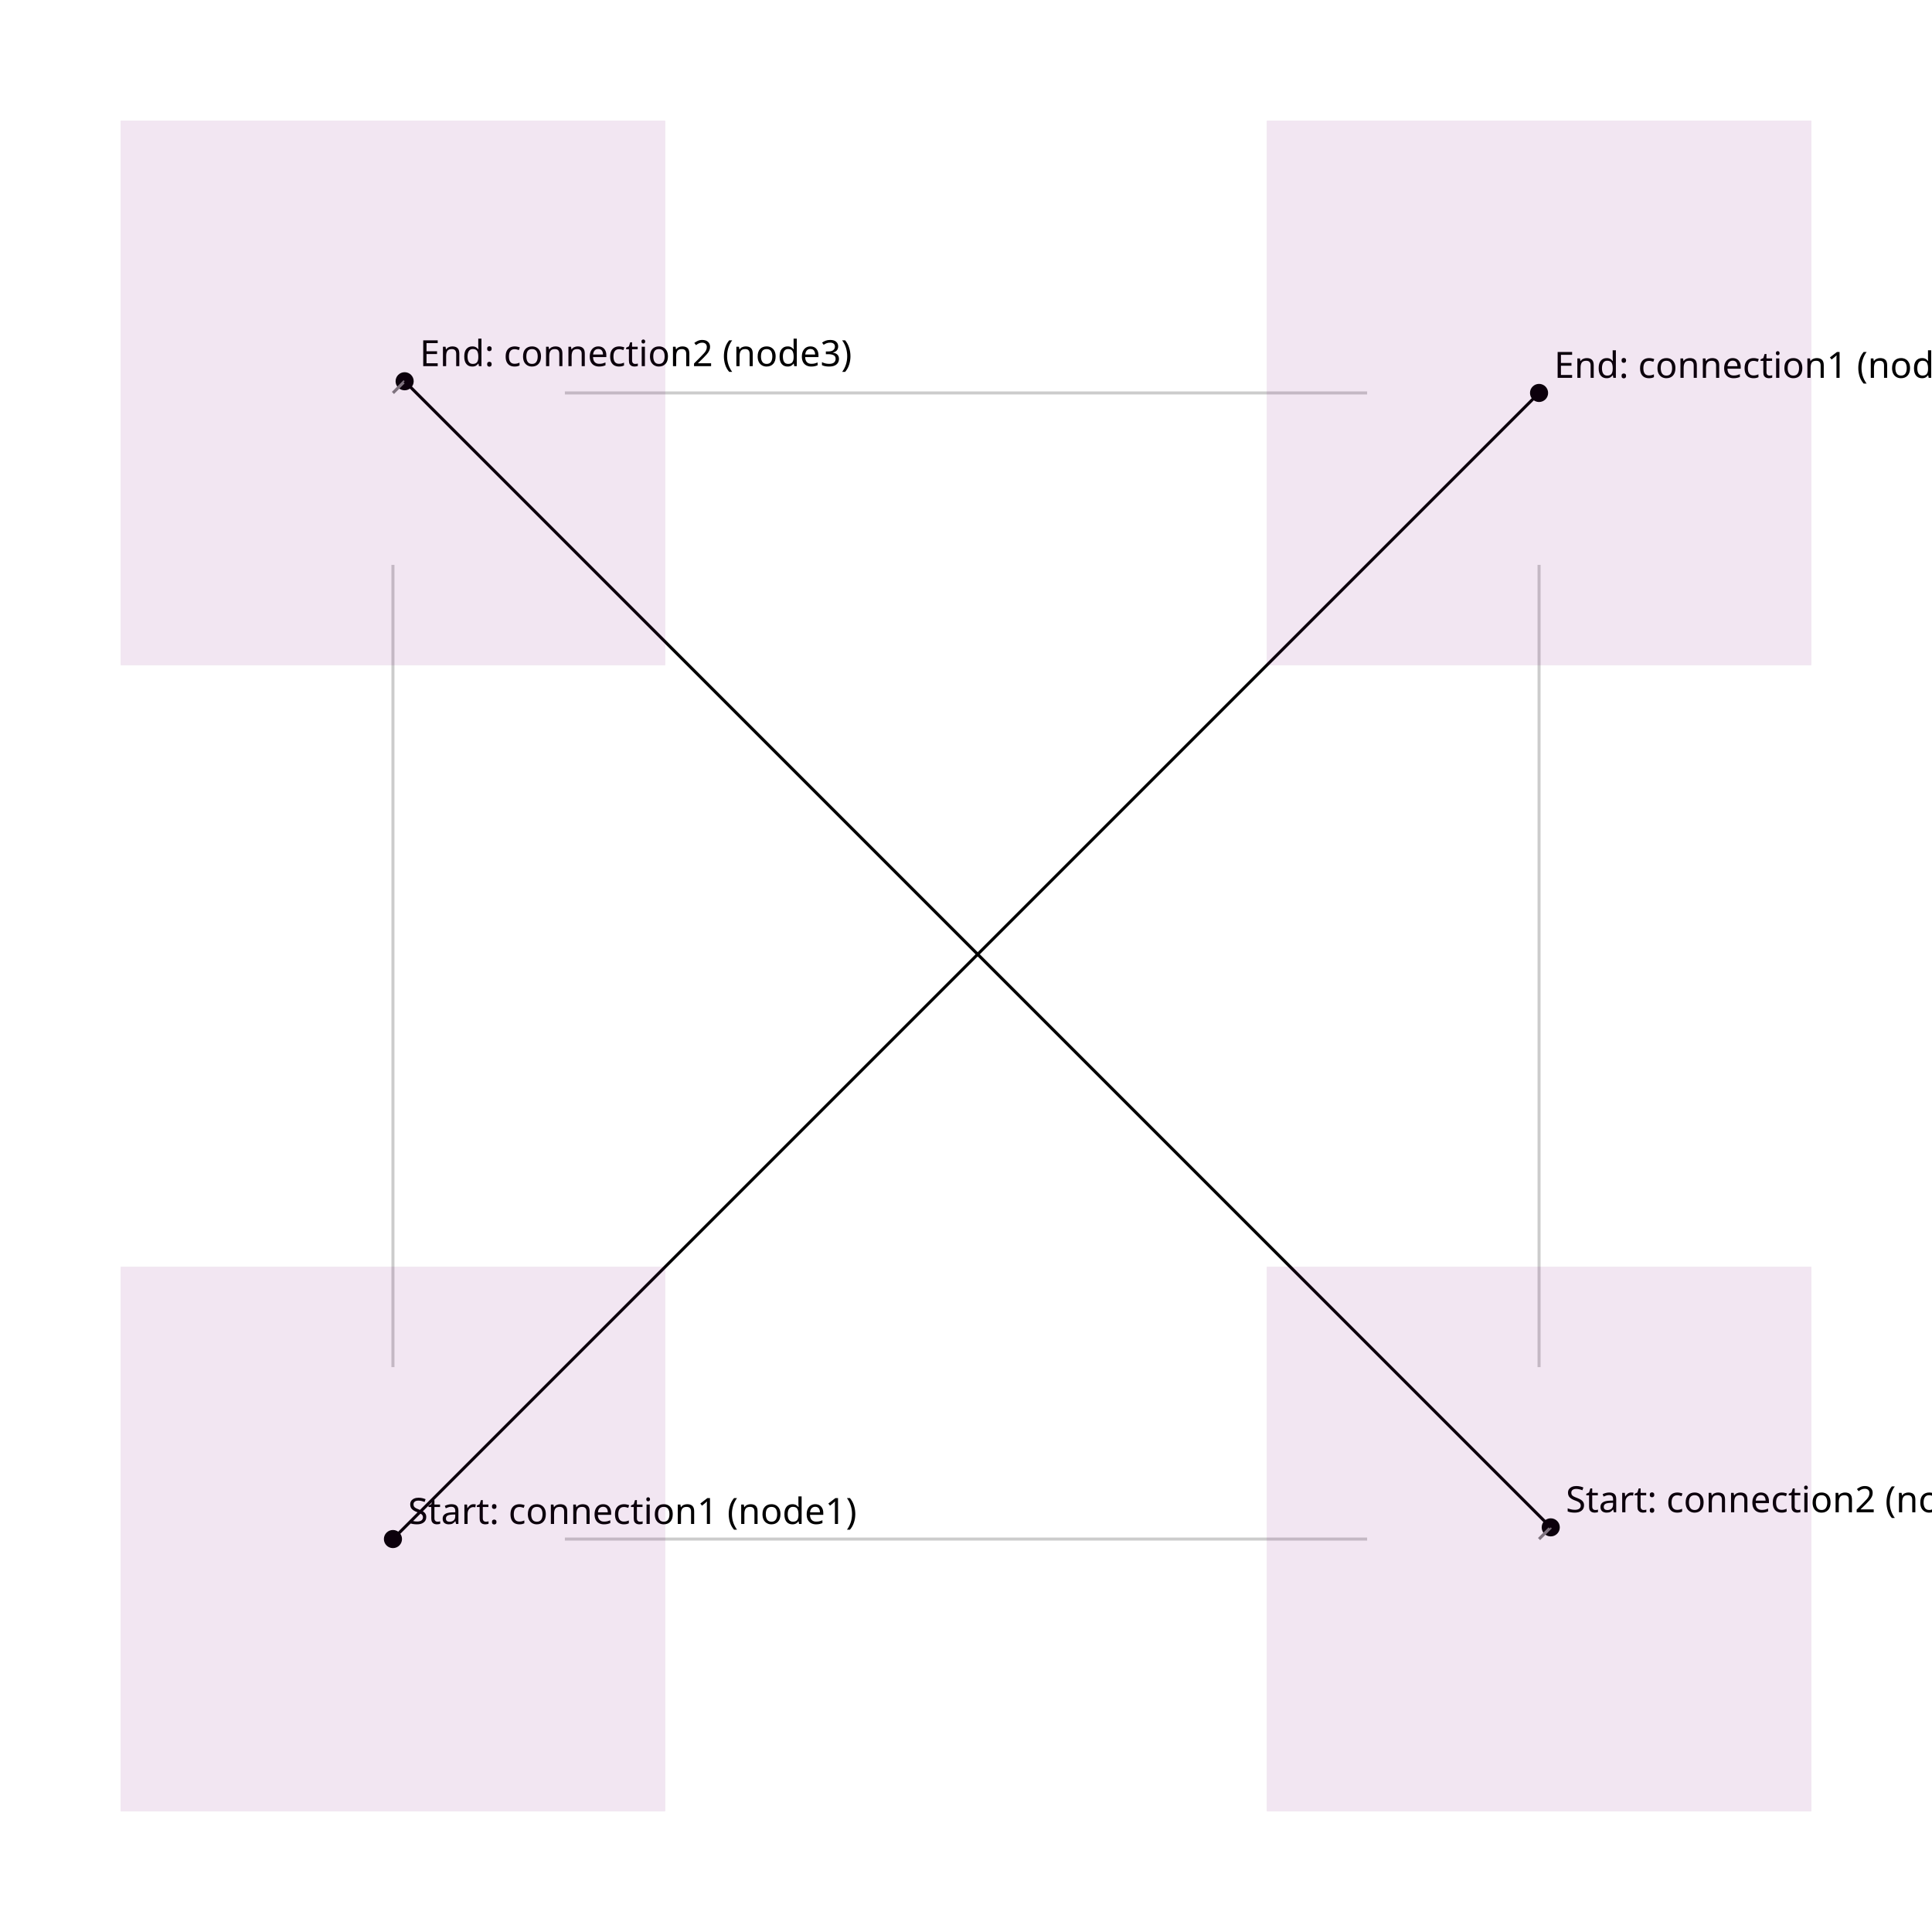
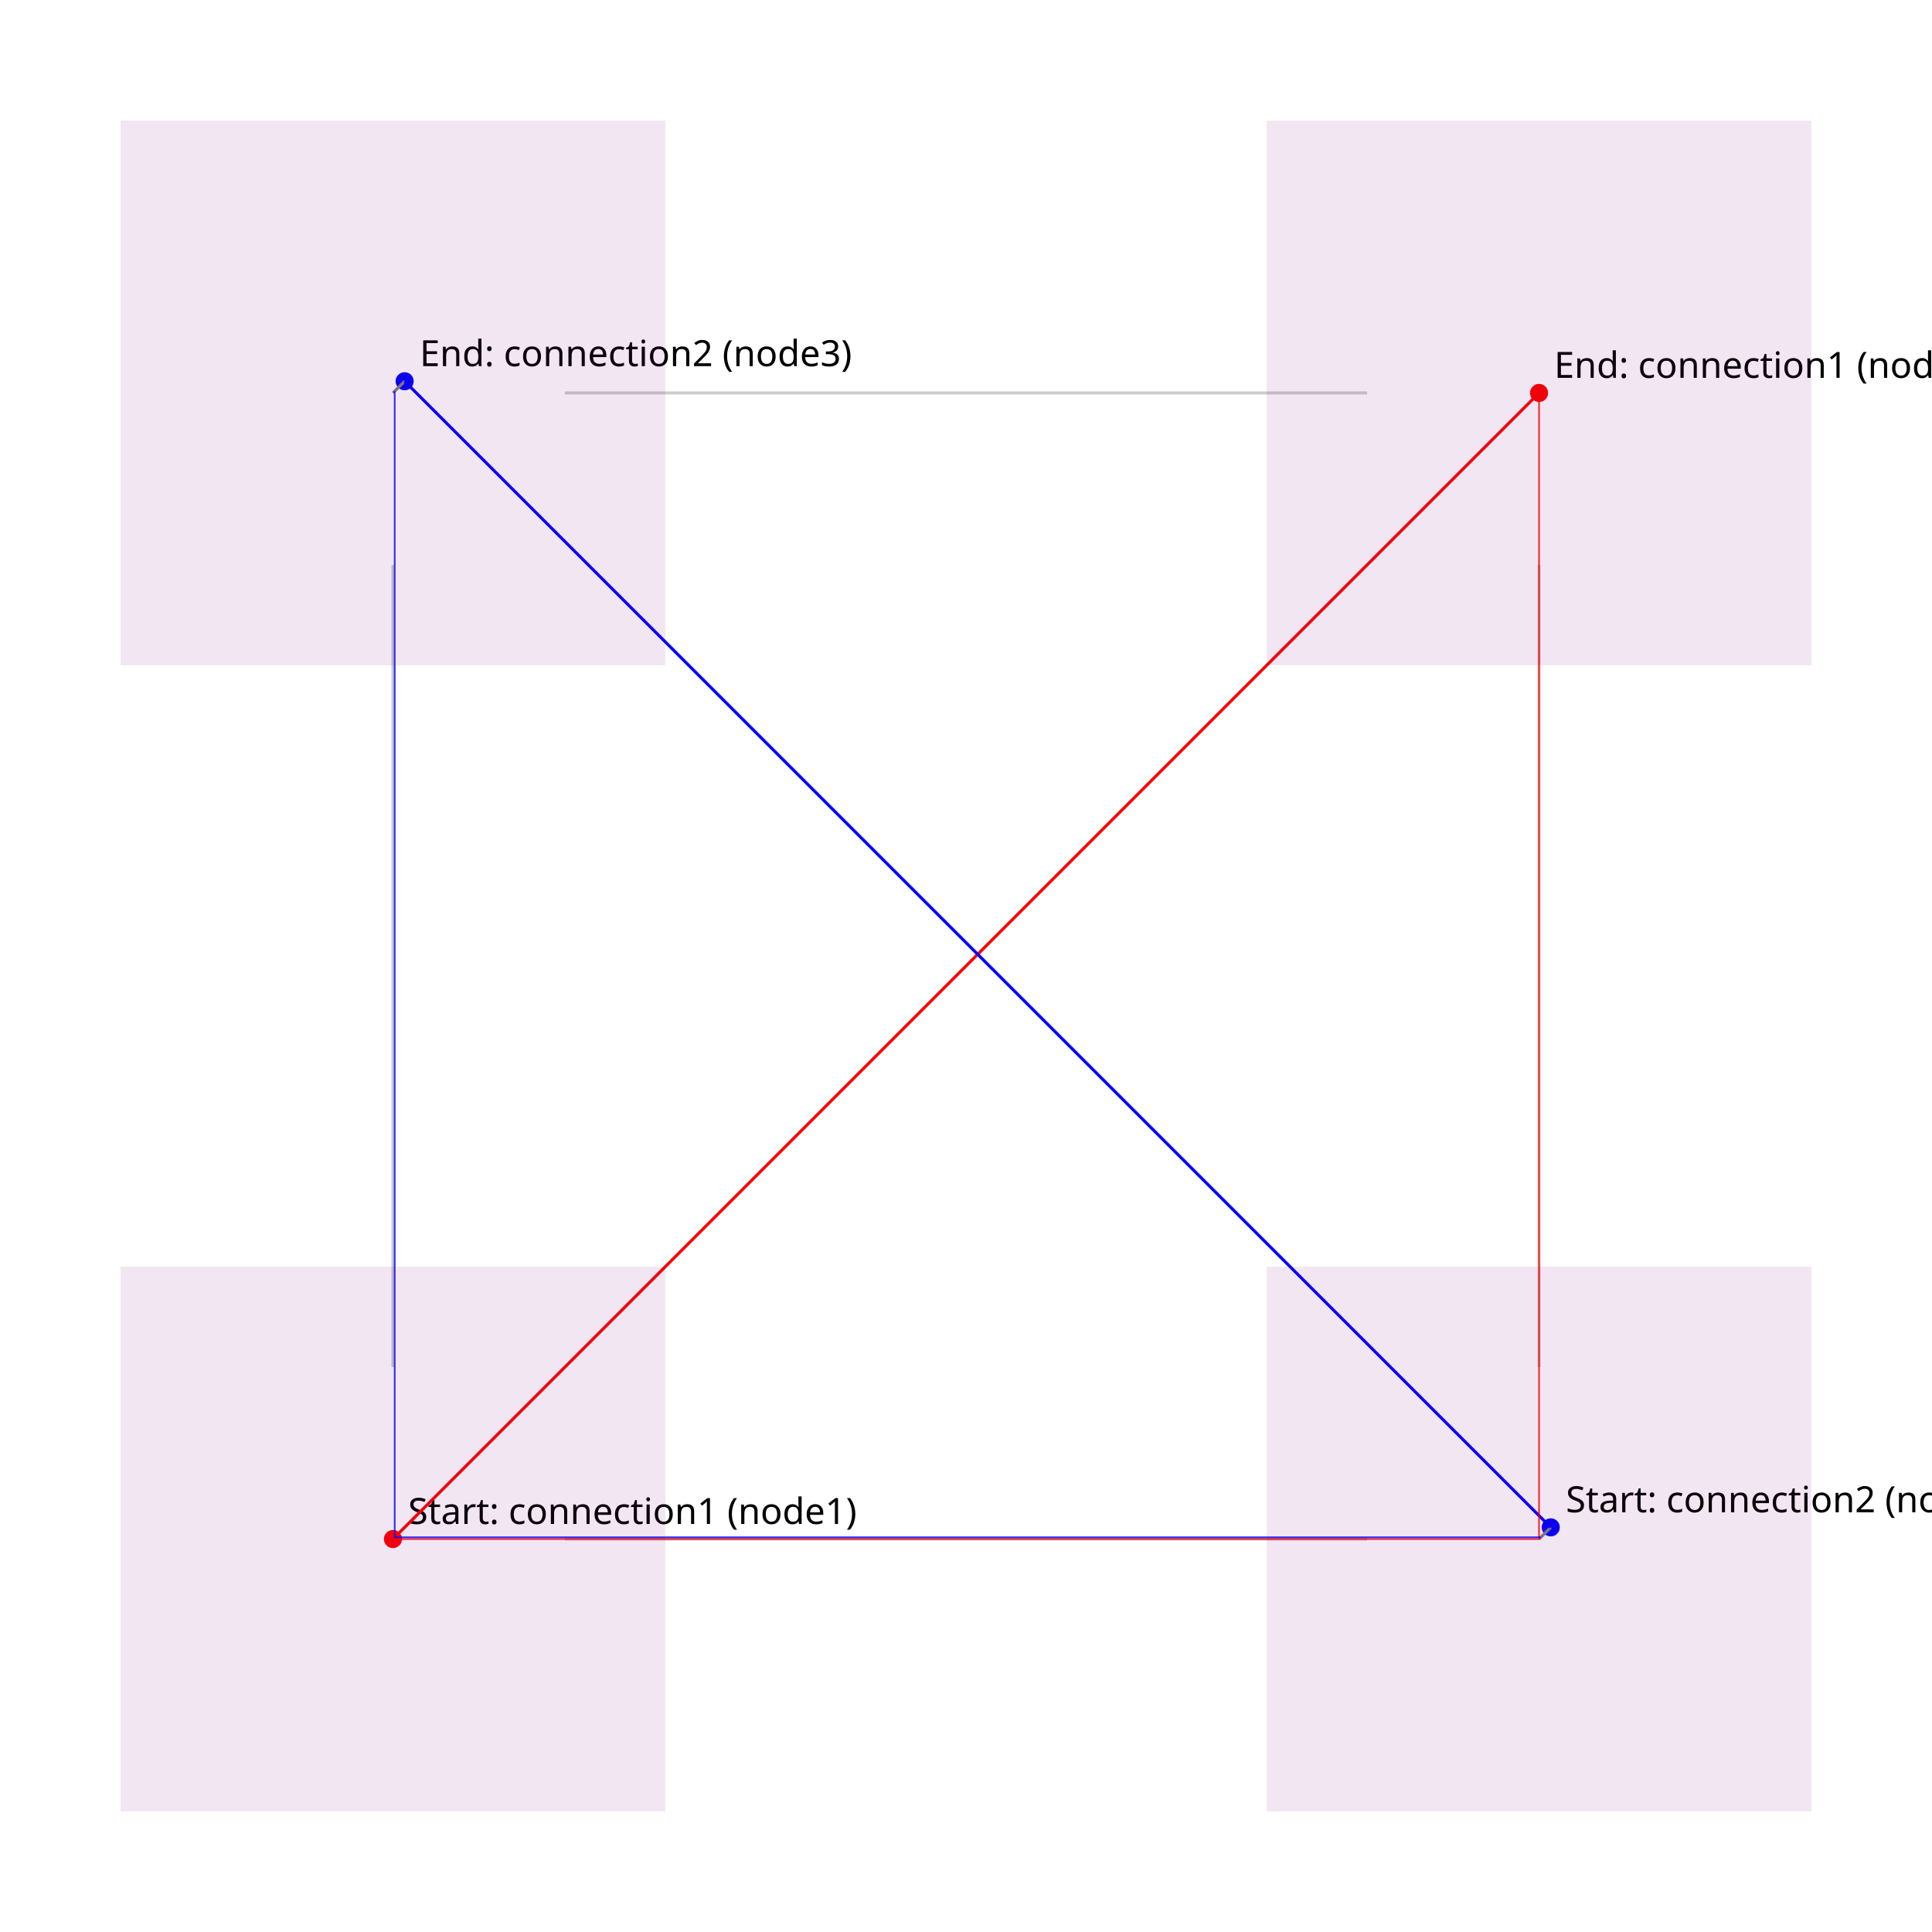
<svg xmlns="http://www.w3.org/2000/svg" width="640" height="640" viewBox="0 0 640 640">
  <g>
-     <circle data-type="point" data-label="Start: connection1 (node1)" data-x="10" data-y="10" cx="130.169" cy="509.831" r="3" fill="black" />
+     <circle data-type="point" data-label="Start: connection1 (node1)" data-x="10" data-y="10" cx="130.169" cy="509.831" r="3" fill="red" />
    <text x="135.169" y="504.831" font-family="sans-serif" font-size="12">Start: connection1
      (node1)</text>
  </g>
  <g>
-     <circle data-type="point" data-label="End: connection1 (node4)" data-x="30" data-y="30" cx="509.831" cy="130.169" r="3" fill="black" />
+     <circle data-type="point" data-label="End: connection1 (node4)" data-x="30" data-y="30" cx="509.831" cy="130.169" r="3" fill="red" />
    <text x="514.831" y="125.169" font-family="sans-serif" font-size="12">End: connection1
      (node4)</text>
  </g>
  <g>
-     <circle data-type="point" data-label="Start: connection2 (node2)" data-x="30.204" data-y="10.204" cx="513.703" cy="505.958" r="3" fill="black" />
+     <circle data-type="point" data-label="Start: connection2 (node2)" data-x="30.204" data-y="10.204" cx="513.703" cy="505.958" r="3" fill="blue" />
    <text x="518.703" y="500.958" font-family="sans-serif" font-size="12">Start: connection2
      (node2)</text>
  </g>
  <g>
-     <circle data-type="point" data-label="End: connection2 (node3)" data-x="10.204" data-y="30.204" cx="134.042" cy="126.297" r="3" fill="black" />
+     <circle data-type="point" data-label="End: connection2 (node3)" data-x="10.204" data-y="30.204" cx="134.042" cy="126.297" r="3" fill="blue" />
    <text x="139.042" y="121.297" font-family="sans-serif" font-size="12">End: connection2
      (node3)</text>
  </g>
  <polyline data-points="13,10 27,10" data-type="line" points="187.119,509.831 452.881,509.831" fill="none" stroke="rgba(0, 0, 0, 0.2)" stroke-width="1" />
  <polyline data-points="10,13 10,27" data-type="line" points="130.169,452.881 130.169,187.119" fill="none" stroke="rgba(0, 0, 0, 0.2)" stroke-width="1" />
  <polyline data-points="30,13 30,27" data-type="line" points="509.831,452.881 509.831,187.119" fill="none" stroke="rgba(0, 0, 0, 0.2)" stroke-width="1" />
  <polyline data-points="13,30 27,30" data-type="line" points="187.119,130.169 452.881,130.169" fill="none" stroke="rgba(0, 0, 0, 0.2)" stroke-width="1" />
  <polyline data-points="10,10 10,10" data-type="line" points="130.169,509.831 130.169,509.831" fill="none" stroke="gray" stroke-width="1" />
  <polyline data-points="30,30 30,30" data-type="line" points="509.831,130.169 509.831,130.169" fill="none" stroke="gray" stroke-width="1" />
-   <polyline data-points="10,10 30,30" data-type="line" points="130.169,509.831 509.831,130.169" fill="none" stroke="black" stroke-width="1" />
+   <polyline data-points="10,10 30,30" data-type="line" points="130.169,509.831 509.831,130.169" fill="none" stroke="red" stroke-width="1" />
  <polyline data-points="30,10 30.204,10.204" data-type="line" points="509.831,509.831 513.703,505.958" fill="none" stroke="gray" stroke-width="1" />
  <polyline data-points="10,30 10.204,30.204" data-type="line" points="130.169,130.169 134.042,126.297" fill="none" stroke="gray" stroke-width="1" />
-   <polyline data-points="30.204,10.204 10.204,30.204" data-type="line" points="513.703,505.958 134.042,126.297" fill="none" stroke="black" stroke-width="1" />
+   <polyline data-points="30.204,10.204 10.204,30.204" data-type="line" points="513.703,505.958 134.042,126.297" fill="none" stroke="blue" stroke-width="1" />
+   <polyline data-points="10,10 30,10 30,30" data-type="line" points="130.169,509.831 509.831,509.831 509.831,130.169" fill="none" stroke="rgba(255,0,0,0.8)" stroke-width="0.569" />
+   <polyline data-points="30.0306,10.0306 10.0306,10.0306 10.0306,30.0306" data-type="line" points="510.411,509.25 130.75,509.25 130.75,129.589" fill="none" stroke="rgba(0,0,255,0.8)" stroke-width="0.569" />
  <rect data-type="rect" data-label="" data-x="10" data-y="10" x="40" y="419.661" width="180.339" height="180.339" fill="rgba(128, 0, 128, 0.1)" stroke="rgba(128, 0, 128, 0.1)" stroke-width="0.053" />
  <rect data-type="rect" data-label="" data-x="30" data-y="10" x="419.661" y="419.661" width="180.339" height="180.339" fill="rgba(128, 0, 128, 0.1)" stroke="rgba(128, 0, 128, 0.1)" stroke-width="0.053" />
  <rect data-type="rect" data-label="" data-x="10" data-y="30" x="40" y="40" width="180.339" height="180.339" fill="rgba(128, 0, 128, 0.1)" stroke="rgba(128, 0, 128, 0.1)" stroke-width="0.053" />
  <rect data-type="rect" data-label="" data-x="30" data-y="30" x="419.661" y="40" width="180.339" height="180.339" fill="rgba(128, 0, 128, 0.1)" stroke="rgba(128, 0, 128, 0.1)" stroke-width="0.053" />
  <g id="crosshair" style="display: none">
    <line id="crosshair-h" y1="0" y2="640" stroke="#666" stroke-width="0.5" />
    <line id="crosshair-v" x1="0" x2="640" stroke="#666" stroke-width="0.5" />
    <text id="coordinates" font-family="monospace" font-size="12" fill="#666" />
  </g>
</svg>
